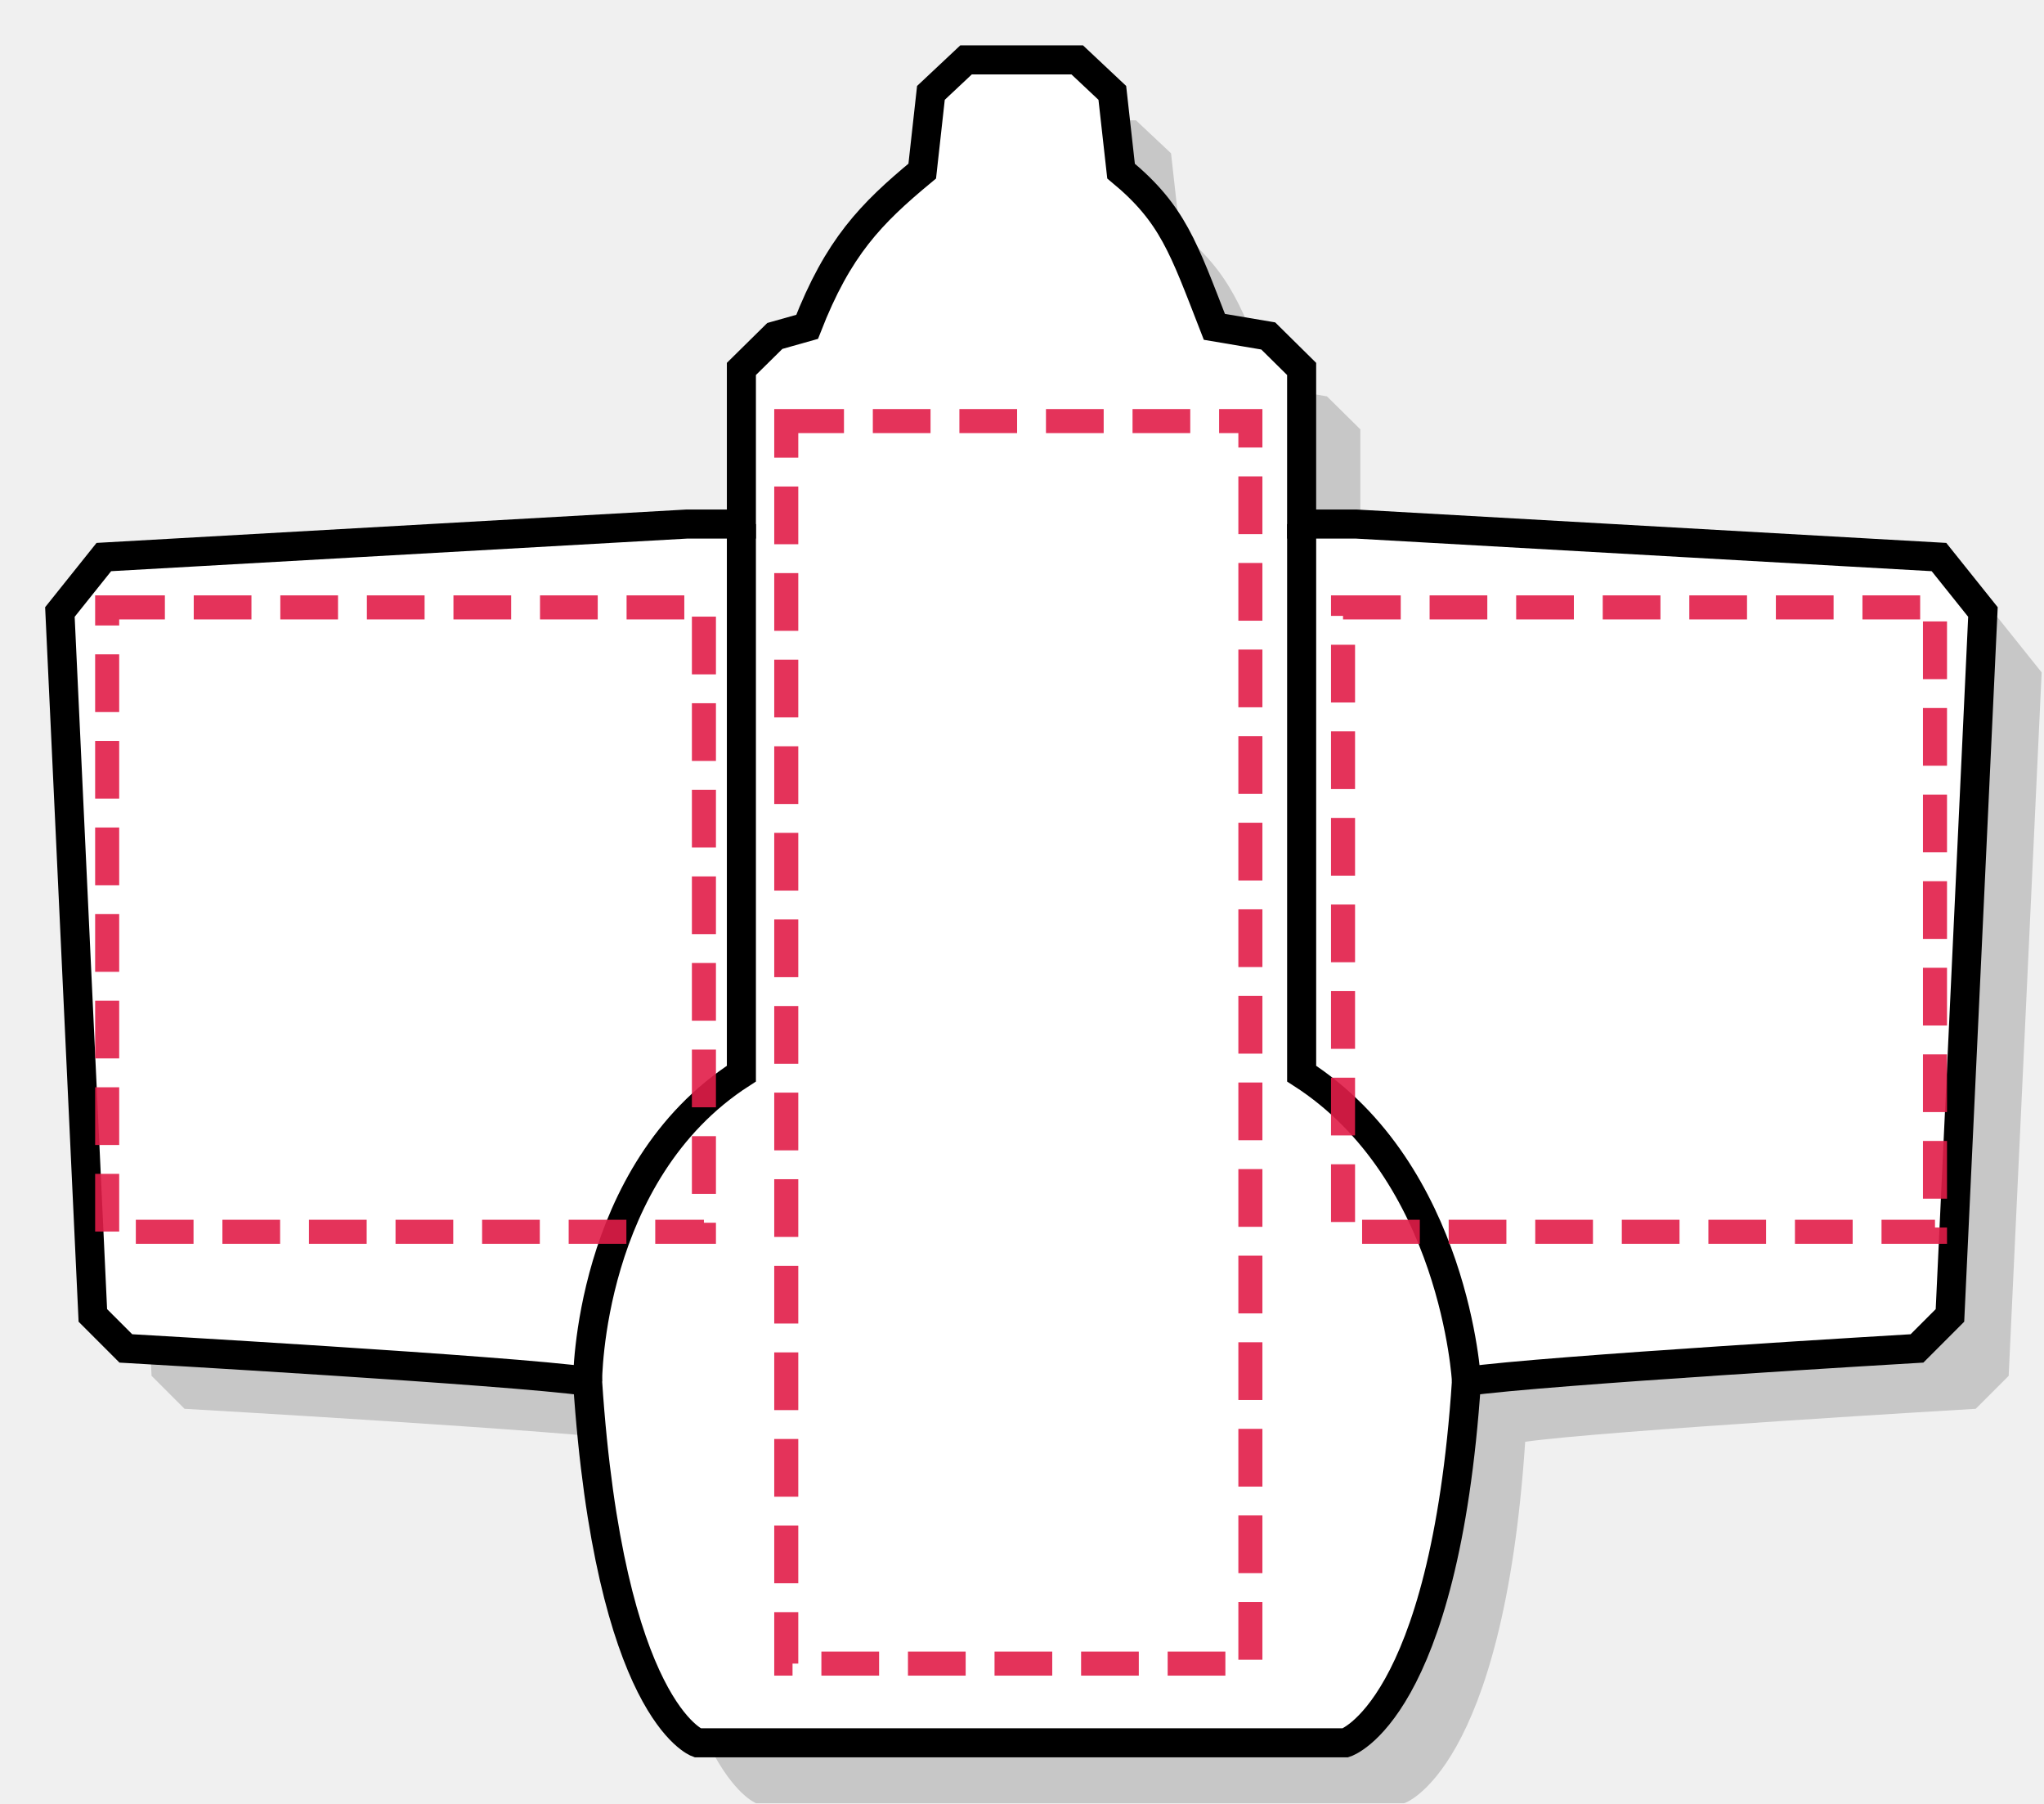
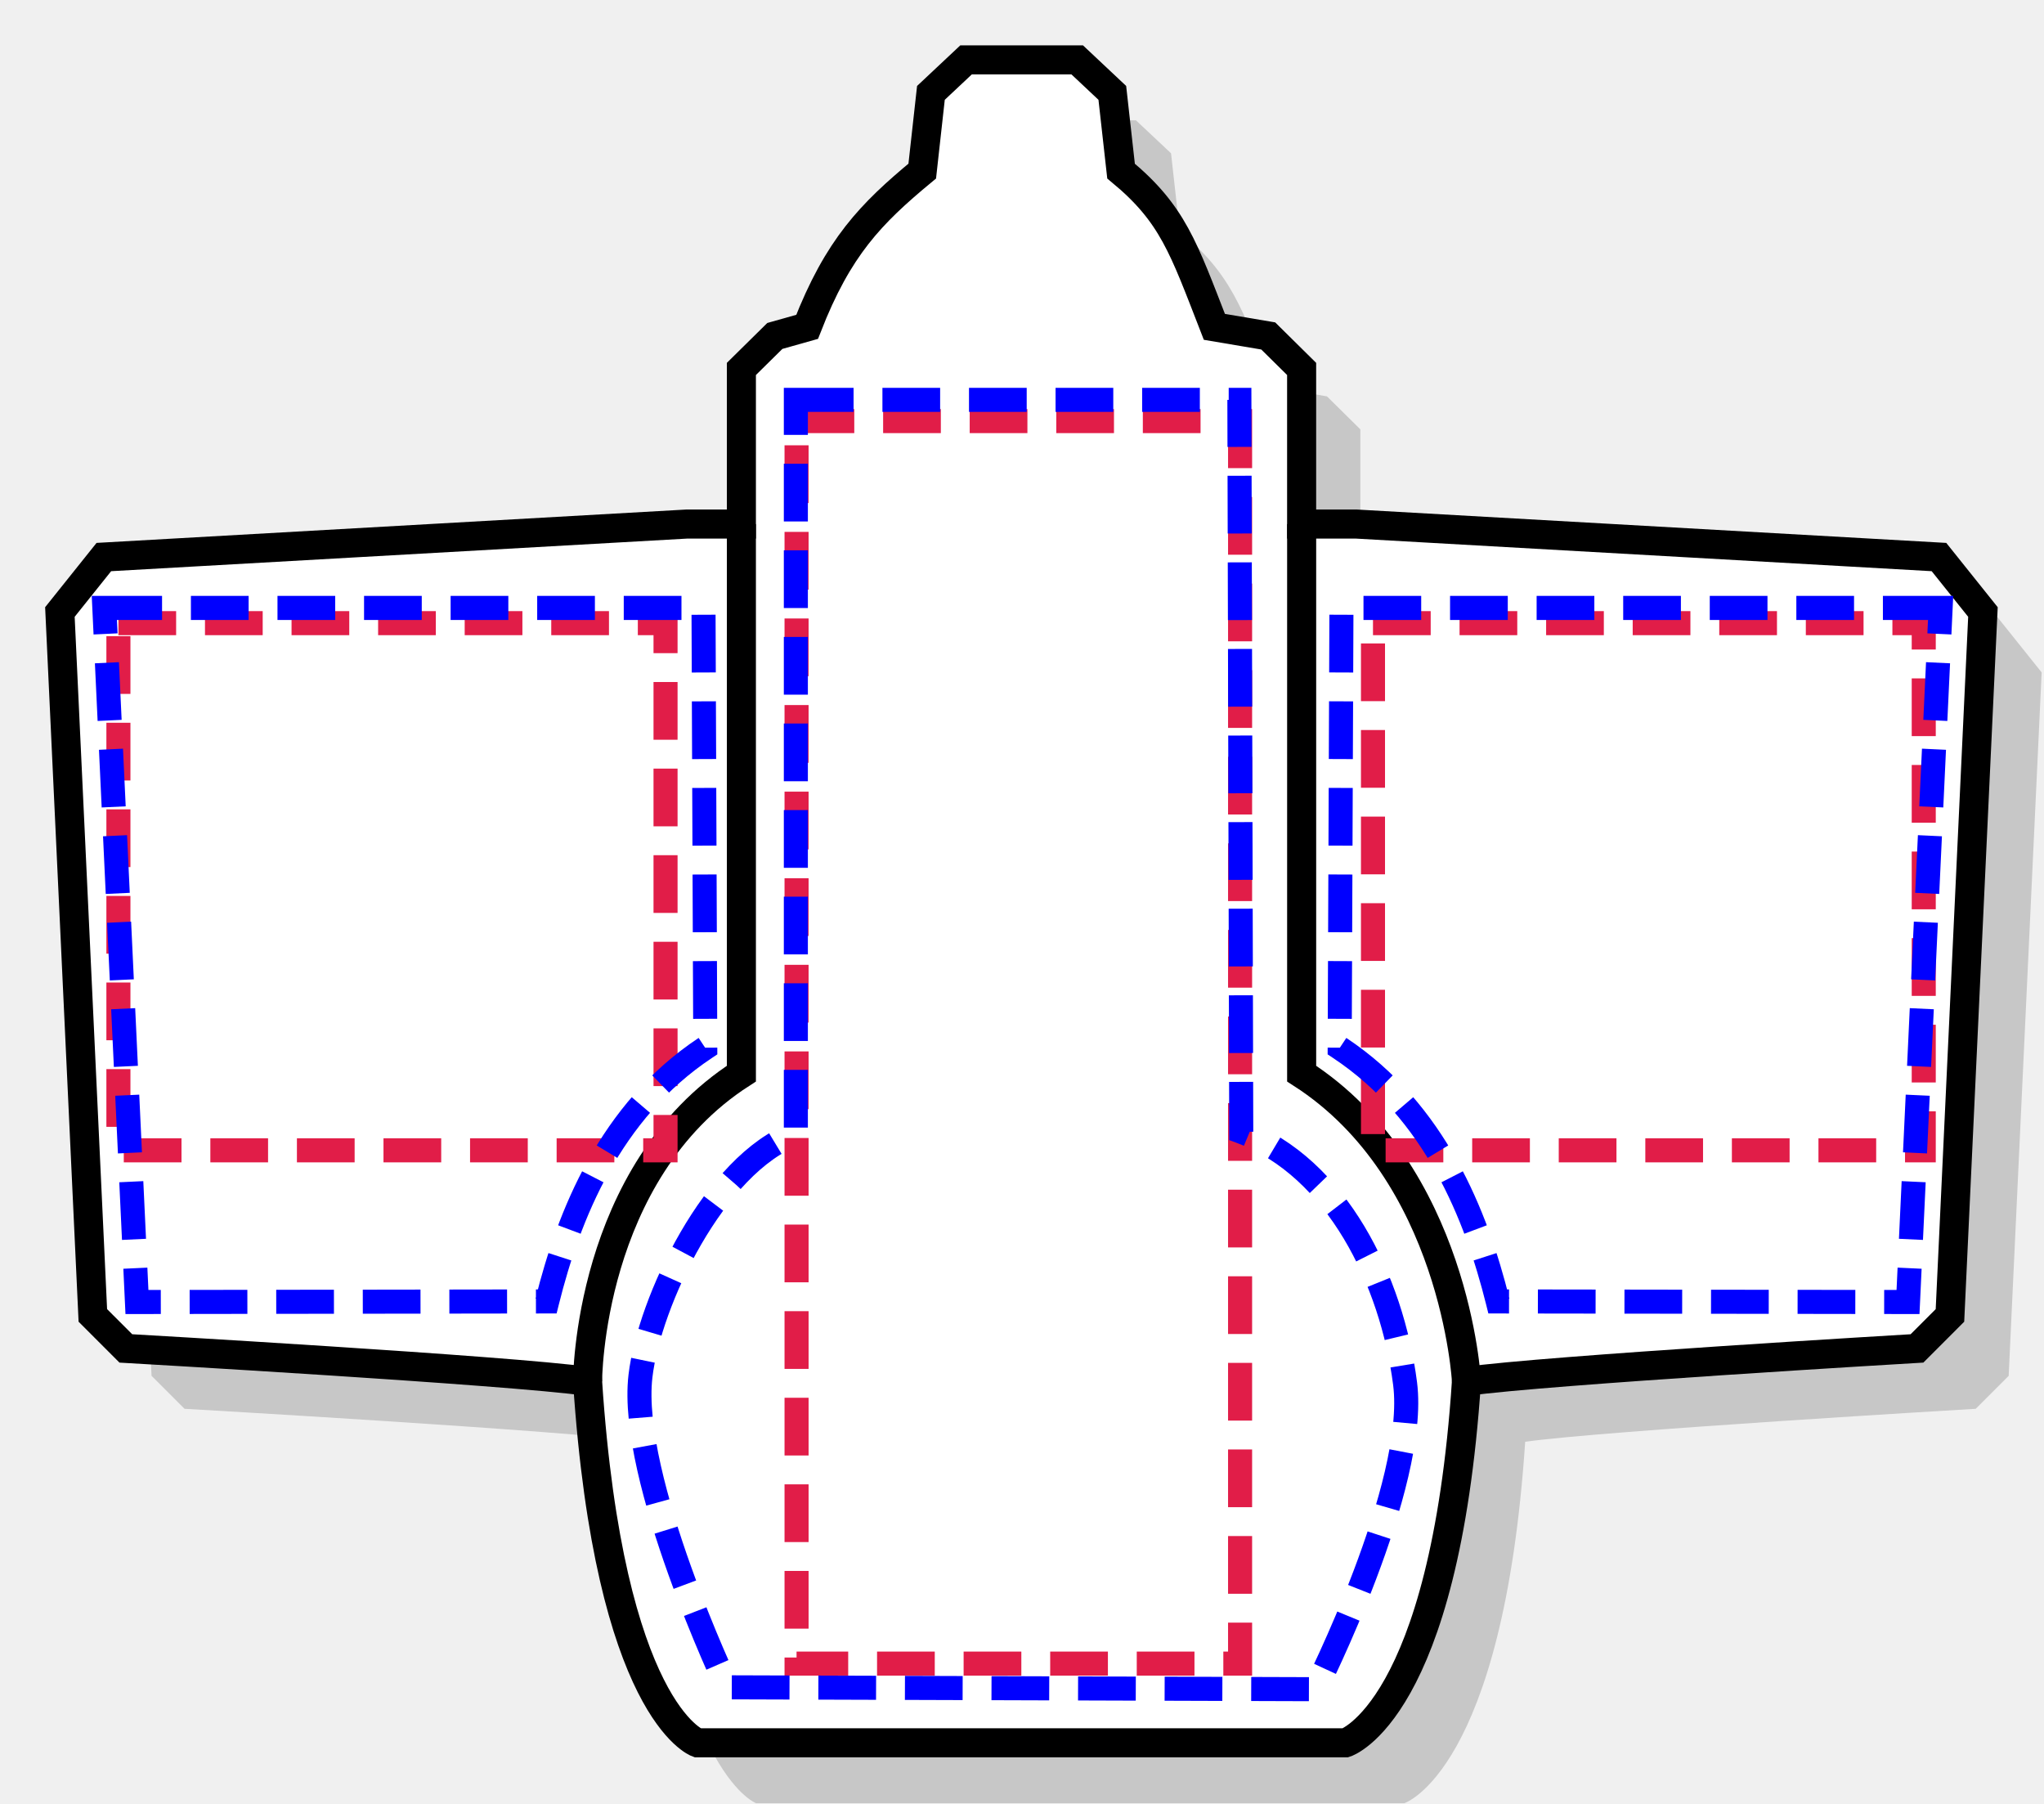
- <svg xmlns="http://www.w3.org/2000/svg" width="100%" height="100%" viewBox="0 0 102 90" version="1.1" xml:space="preserve" style="fill-rule:evenodd;clip-rule:evenodd;">
+ <svg xmlns="http://www.w3.org/2000/svg" xmlns:ns1="https://boxy-svg.com" width="100%" height="100%" viewBox="0 0 102 90" version="1.1" style="fill-rule:evenodd;clip-rule:evenodd;">
+   <defs>
+     <ns1:guide x="37.373" y="64.96" angle="90" />
+   </defs>
  <path id="path56103" d="M99.689,30.806L70.626,29.161L67.884,29.161L67.884,21.421L66.218,19.775L63.53,19.321C61.983,15.349 61.451,13.685 58.873,11.55L58.437,7.648L56.687,6.003L51.137,6.003L49.385,7.648L48.952,11.55C46.374,13.685 44.755,15.349 43.207,19.321L41.596,19.775L39.927,21.421L39.927,29.161L37.186,29.161L8.112,30.806L5.919,33.548L7.563,68.643L9.209,70.288C9.209,70.288 28.412,71.385 32.251,71.933C33.346,88.384 37.734,89.966 37.734,89.966L70.077,89.966C70.077,89.966 75.013,88.384 76.11,71.933C79.949,71.385 98.592,70.288 98.592,70.288L100.237,68.643L101.883,33.548L99.689,30.806Z" style="fill:rgb(199,199,199);fill-rule:nonzero;" />
  <path id="paperdoll-art-armor-LT_R-armorLTR" d="M29.759,73.592L29.759,68.592C29.759,68.592 29.759,58.192 37.459,53.192L37.459,17.962L36.959,18.402L36.959,26.142L34.259,26.142L5.159,27.792L2.959,30.532L4.659,65.592L6.259,67.292C6.259,67.292 25.459,68.392 29.359,68.892C29.459,70.592 29.559,72.192 29.759,73.592Z" style="fill:white;fill-rule:nonzero;" />
  <path id="paperdoll-art-armor-RT_R-armorRTR" d="M64.859,18.352L64.859,53.192C72.559,58.192 73.159,68.592 73.159,68.592L73.159,69.192L73.159,68.892C77.059,68.392 95.659,67.292 95.659,67.292L97.308,65.592L98.949,30.532L96.758,27.792L67.659,26.142L64.959,26.142L64.959,18.402L64.859,18.352Z" style="fill:white;fill-rule:nonzero;" />
  <path id="paperdoll-art-armor-CT_R-armorCTR" d="M48.159,2.992L46.459,4.592L46.059,8.492C43.459,10.692 41.859,12.292 40.259,16.292L38.659,16.792L37.459,17.962L37.459,53.192C29.759,58.192 29.759,68.592 29.759,68.592L29.759,73.592C31.259,85.692 34.759,86.992 34.759,86.992L67.159,86.992C67.159,86.992 71.959,85.392 73.159,69.192L73.159,68.592C73.159,68.592 72.559,58.192 64.859,53.192L64.859,18.352L63.259,16.792L60.559,16.292C59.059,12.292 58.559,10.692 55.959,8.492L55.459,4.592L53.759,2.992L48.159,2.992Z" style="fill:white;fill-rule:nonzero;" />
  <path id="path56621" d="M96.759,27.792L67.696,26.147L64.954,26.147L64.954,18.407L63.288,16.761L60.6,16.307C59.053,12.335 58.521,10.67 55.943,8.536L55.507,4.634L53.757,2.989L48.207,2.989L46.455,4.634L46.022,8.536C43.444,10.67 41.825,12.335 40.277,16.307L38.666,16.761L36.997,18.407L36.997,26.147L34.256,26.147L5.182,27.792L2.989,30.534L4.633,65.629L6.279,67.275C6.279,67.275 25.482,68.371 29.321,68.919C30.416,85.37 34.804,86.952 34.804,86.952L67.147,86.952C67.147,86.952 72.083,85.37 73.18,68.919C77.019,68.371 95.662,67.275 95.662,67.275L97.307,65.629L98.953,30.534L96.759,27.792Z" style="fill:none;fill-rule:nonzero;stroke:black;stroke-width:1.45px;" />
  <path id="path56625" d="M64.955,26.147L64.955,53.565C72.631,58.501 73.181,68.919 73.181,68.919" style="fill:none;fill-rule:nonzero;stroke:black;stroke-width:1.45px;" />
  <path id="path56629" d="M36.997,26.147L36.997,53.565C29.321,58.501 29.321,68.919 29.321,68.919" style="fill:none;fill-rule:nonzero;stroke:black;stroke-width:1.45px;" />
-   <rect data-canon="armor" data-location="CT_R" x="39.236" y="21.009" width="23.161" height="61.991" style="fill:none;stroke:rgb(225,29,72);stroke-opacity:0.9;stroke-width:1.2px;stroke-dasharray:2.88,1.44;" />
-   <rect data-canon="armor" data-location="LT_R" x="5.348" y="30.304" width="29.779" height="31.152" style="fill:none;stroke:rgb(225,29,72);stroke-opacity:0.9;stroke-width:1.2px;stroke-dasharray:2.88,1.44;" />
-   <rect data-canon="armor" data-location="RT_R" x="67.02" y="30.304" width="29.54" height="31.152" style="fill:none;stroke:rgb(225,29,72);stroke-opacity:0.9;stroke-width:1.2px;stroke-dasharray:2.88,1.44;" />
+   <rect x="39.75" y="21.009" width="22.133" height="61.991" style="fill: none; stroke: rgb(225, 29, 72); stroke-width: 1.2px; stroke-dasharray: 2.88, 1.44;" data-canon="armor" data-location="CT_R" />
+   <rect data-canon="armor" data-location="LT_R" x="5.909" y="31.09" width="27.303" height="26.302" style="fill: none; stroke: rgb(225, 29, 72); stroke-width: 1.2px; stroke-dasharray: 2.88, 1.44;" />
+   <rect data-canon="armor" data-location="RT_R" x="68.515" y="31.09" width="27.484" height="26.302" style="fill: none; stroke: rgb(225, 29, 72); stroke-width: 1.2px; stroke-dasharray: 2.88, 1.44;" />
+   <path d="M 5.207 30.331 L 35.107 30.331 L 35.195 52.284 C 30.432 55.443 28.375 60.651 27.307 64.931 L 6.834 64.96 L 5.207 30.331 Z" style="fill: none; stroke-width: 1.2; stroke-dasharray: 2.88, 1.44; stroke: rgb(0, 0, 255);" data-fill="armor" data-location="LT_R" />
+   <path d="M 96.841 30.331 L 66.941 30.331 L 66.853 52.284 C 71.616 55.443 73.673 60.651 74.741 64.931 L 95.214 64.96 L 96.841 30.331 Z" style="fill: none; stroke-width: 1.2; stroke-dasharray: 2.88, 1.44; stroke: rgb(0, 0, 255); transform-origin: 81.847px 47.645px;" data-fill="armor" data-location="RT_R" />
+   <path d="M 39.715 19.95 L 61.848 19.95 L 61.941 56.465 C 66.708 58.24 69.459 63.897 70.117 69.031 C 70.766 74.1 65.632 84.277 65.632 84.277 L 36.305 84.183 C 36.305 84.183 31.366 73.75 31.96 68.658 C 32.391 64.96 35.648 58.059 39.715 56.558 L 39.715 19.95 Z" style="fill: none; stroke-width: 1.2; stroke-dasharray: 2.88, 1.44; stroke: rgb(0, 0, 255);" data-fill="armor" data-location="CT_R" />
</svg>
